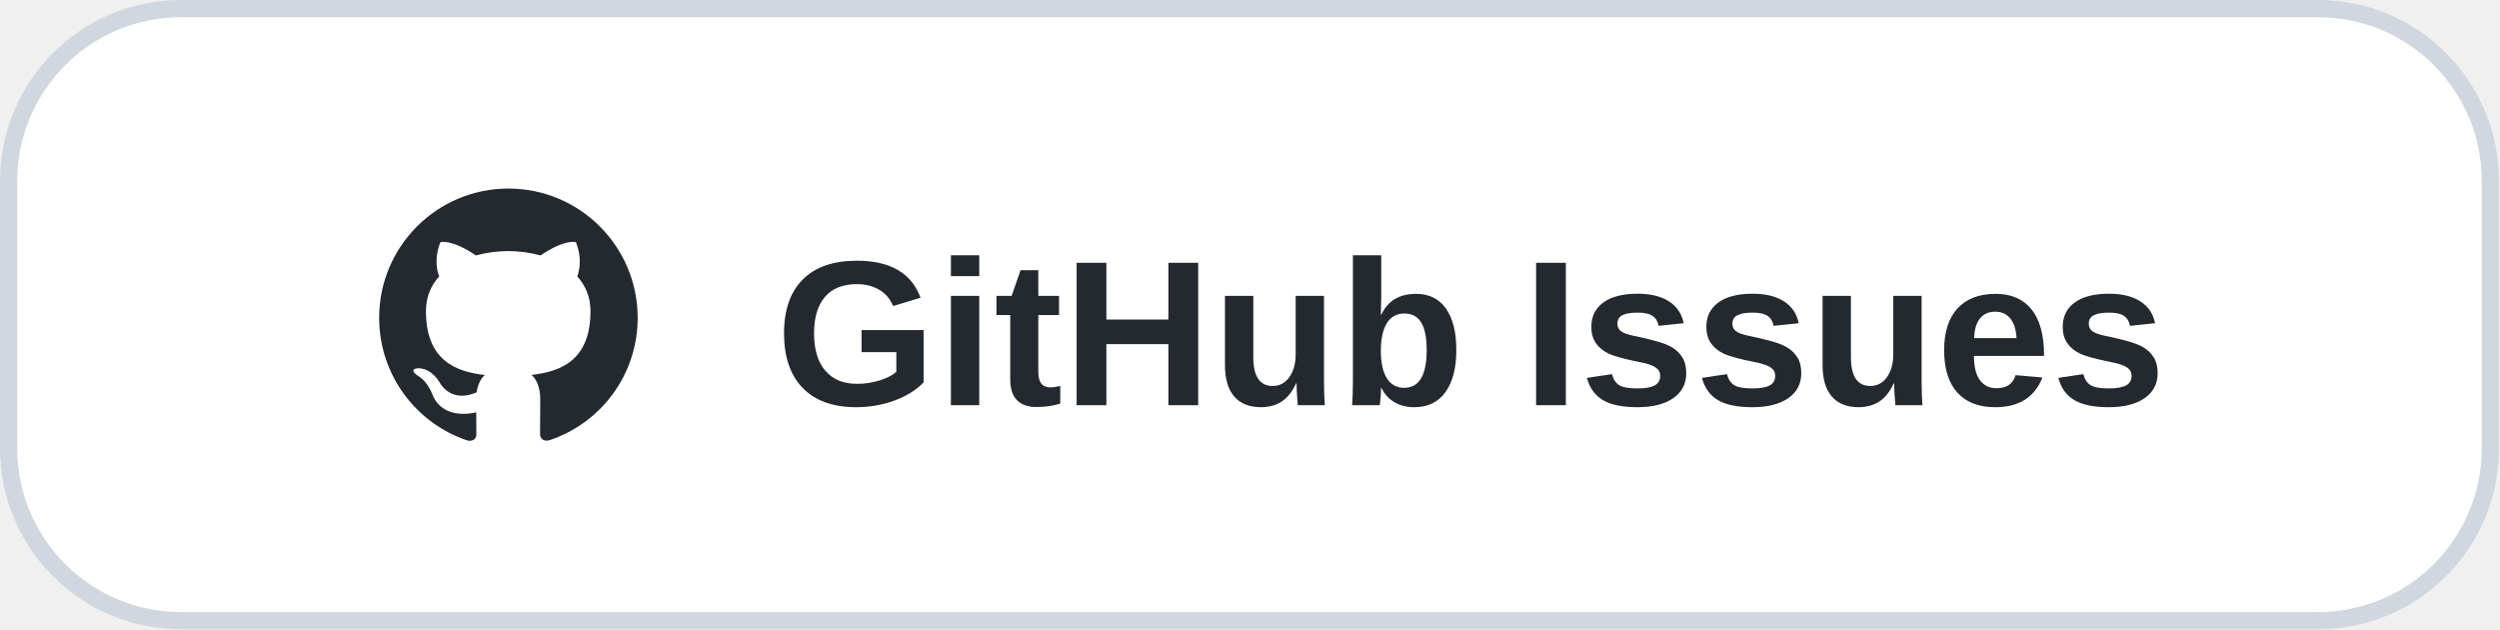
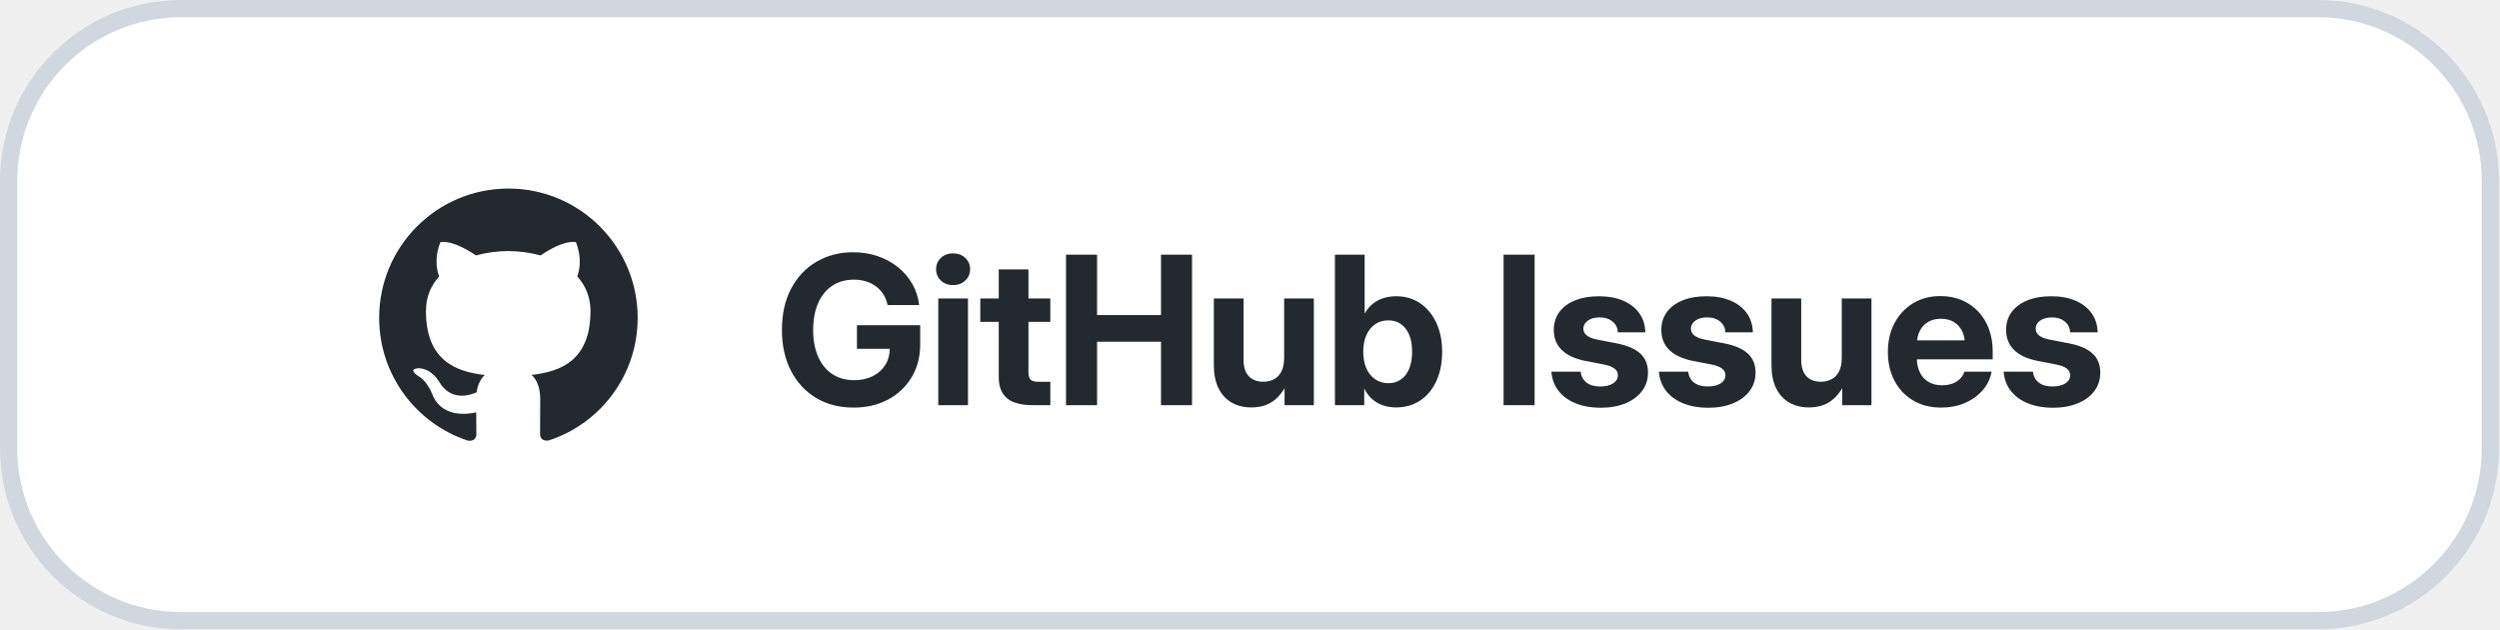
<svg xmlns="http://www.w3.org/2000/svg" width="580" height="146" viewBox="0 0 580 146" fill="none">
  <rect x="2" y="2" width="576" height="142" rx="40" fill="#FFFFFF" stroke="#D0D7DE" stroke-width="4" />
  <g transform="translate(88 43) scale(2.5)" fill="#24292F">
    <path d="M12 .297c-6.63 0-12 5.373-12 12 0 5.303 3.438 9.8 8.205 11.385.6.113.82-.258.82-.577 0-.285-.01-1.04-.015-2.04-3.338.724-4.042-1.61-4.042-1.61C4.422 18.07 3.633 17.7 3.633 17.7c-1.087-.744.084-.729.084-.729 1.205.084 1.838 1.236 1.838 1.236 1.07 1.835 2.809 1.305 3.495.998.108-.776.417-1.305.76-1.605-2.665-.3-5.466-1.332-5.466-5.93 0-1.31.465-2.38 1.235-3.22-.135-.303-.54-1.523.105-3.176 0 0 1.005-.322 3.3 1.23.96-.267 1.98-.399 3-.405 1.02.006 2.04.138 3 .405 2.28-1.552 3.285-1.23 3.285-1.23.645 1.653.24 2.873.12 3.176.765.84 1.23 1.91 1.23 3.22 0 4.61-2.805 5.625-5.475 5.92.42.36.81 1.096.81 2.22 0 1.606-.015 2.896-.015 3.286 0 .315.21.69.825.57C20.565 22.092 24 17.592 24 12.297c0-6.627-5.373-12-12-12" />
  </g>
-   <text x="180" y="94" fill="#24292F" font-family="Segoe UI, Arial, sans-serif" font-size="48" font-weight="700">GitHub Issues</text>
+   <path aria-label="GitHub Issues" fill="#24292F" d="M198.08 94.56Q193.14 94.56 189.4 92.31Q185.66 90.06 183.57 86.01Q181.48 81.95 181.48 76.56Q181.48 70.97 183.63 66.93Q185.79 62.88 189.54 60.7Q193.28 58.52 197.98 58.52Q200.99 58.52 203.63 59.4Q206.27 60.28 208.32 61.91Q210.38 63.54 211.69 65.78Q213 68.03 213.34 70.78H206.01Q205.72 69.44 205.06 68.35Q204.39 67.27 203.38 66.49Q202.37 65.72 201.07 65.3Q199.76 64.88 198.2 64.88Q195.26 64.88 193.14 66.31Q191.02 67.73 189.87 70.35Q188.73 72.96 188.73 76.56Q188.73 80.14 189.88 82.75Q191.03 85.36 193.17 86.78Q195.31 88.2 198.27 88.2Q200.72 88.2 202.57 87.26Q204.43 86.33 205.47 84.66Q206.51 83 206.51 80.79L208.23 80.92H198.89V75.44H213.57V79.89Q213.57 84.23 211.58 87.53Q209.59 90.84 206.11 92.7Q202.62 94.56 198.08 94.56ZM217.77 94V69.25H224.66V94ZM221.2 66.14Q219.49 66.14 218.38 65.09Q217.26 64.04 217.26 62.45Q217.26 60.87 218.38 59.83Q219.49 58.78 221.19 58.78Q222.91 58.78 224.03 59.82Q225.15 60.87 225.15 62.46Q225.15 64.04 224.03 65.09Q222.9 66.14 221.2 66.14ZM243.77 69.25V74.67H227.52V69.25ZM231.8 62.5H238.7V86.35Q238.7 87.61 239.21 88.09Q239.72 88.58 241.11 88.58Q241.7 88.58 242.51 88.58Q243.33 88.58 243.77 88.58V94Q243.14 94 242.02 94Q240.89 94 239.75 94Q235.65 94 233.73 92.4Q231.8 90.81 231.8 87.43ZM247.41 94V59.08H254.62V73.1H269.46V59.08H276.66V94H269.46V79.28H254.62V94ZM290.42 94.52Q287.79 94.52 285.83 93.38Q283.87 92.24 282.8 90.05Q281.73 87.87 281.73 84.75V69.25H288.62V83.48Q288.62 85.96 289.82 87.26Q291.02 88.56 293.18 88.56Q294.6 88.56 295.7 87.97Q296.8 87.39 297.42 86.15Q298.04 84.92 298.04 83V69.25H304.93V94H298.14V87.56H299.32Q298.14 90.83 295.97 92.68Q293.8 94.52 290.42 94.52ZM324 94.52Q322.38 94.52 320.98 94.04Q319.58 93.57 318.48 92.6Q317.38 91.64 316.67 90.2H316.63V94H309.83V59.08H316.72V72.68H316.76Q317.56 71.33 318.64 70.46Q319.72 69.59 321.09 69.16Q322.46 68.73 324.05 68.73Q327.22 68.73 329.62 70.36Q332.01 71.99 333.36 74.89Q334.71 77.79 334.71 81.6Q334.71 85.47 333.38 88.38Q332.05 91.29 329.65 92.9Q327.25 94.52 324 94.52ZM322.21 88.9Q323.9 88.9 325.14 88.04Q326.37 87.18 327.06 85.55Q327.74 83.91 327.74 81.6Q327.74 79.27 327.06 77.65Q326.37 76.04 325.14 75.18Q323.9 74.32 322.21 74.32Q320.47 74.32 319.16 75.22Q317.85 76.12 317.12 77.75Q316.4 79.38 316.4 81.6Q316.4 83.81 317.12 85.45Q317.85 87.09 319.16 87.99Q320.47 88.9 322.21 88.9ZM356.17 59.08V94H348.97V59.08ZM371.5 94.6Q368.29 94.6 365.79 93.61Q363.28 92.63 361.78 90.75Q360.27 88.87 360.06 86.23H366.85Q367.04 87.84 368.21 88.75Q369.37 89.66 371.38 89.66Q373.31 89.66 374.41 88.93Q375.5 88.2 375.5 87.05Q375.5 86.08 374.66 85.47Q373.82 84.87 372.3 84.57L367.96 83.73Q364.36 83.03 362.49 81.21Q360.62 79.39 360.62 76.53Q360.62 74.18 361.89 72.42Q363.17 70.67 365.53 69.7Q367.88 68.73 371.1 68.73Q374.31 68.73 376.7 69.75Q379.1 70.77 380.45 72.64Q381.8 74.51 381.87 77.1H375.48Q375.45 75.61 374.3 74.63Q373.14 73.64 371.3 73.64Q369.52 73.64 368.51 74.39Q367.49 75.15 367.49 76.25Q367.49 77.21 368.29 77.83Q369.08 78.44 370.5 78.74L375.19 79.65Q378.94 80.39 380.71 82.04Q382.49 83.69 382.49 86.43Q382.49 88.9 381.09 90.74Q379.7 92.58 377.22 93.59Q374.74 94.6 371.5 94.6ZM396.46 94.6Q393.25 94.6 390.75 93.61Q388.25 92.63 386.74 90.75Q385.23 88.87 385.02 86.23H391.81Q392 87.84 393.17 88.75Q394.33 89.66 396.34 89.66Q398.27 89.66 399.37 88.93Q400.46 88.2 400.46 87.05Q400.46 86.08 399.62 85.47Q398.78 84.87 397.26 84.57L392.92 83.73Q389.32 83.03 387.45 81.21Q385.58 79.39 385.58 76.53Q385.58 74.18 386.86 72.42Q388.13 70.67 390.49 69.7Q392.84 68.73 396.06 68.73Q399.27 68.73 401.67 69.75Q404.06 70.77 405.41 72.64Q406.76 74.51 406.83 77.1H400.44Q400.41 75.61 399.26 74.63Q398.1 73.64 396.26 73.64Q394.48 73.64 393.47 74.39Q392.45 75.15 392.45 76.25Q392.45 77.21 393.25 77.83Q394.04 78.44 395.46 78.74L400.15 79.65Q403.9 80.39 405.68 82.04Q407.45 83.69 407.45 86.43Q407.45 88.9 406.05 90.74Q404.66 92.58 402.18 93.59Q399.7 94.6 396.46 94.6ZM419.84 94.52Q417.22 94.52 415.25 93.38Q413.29 92.24 412.22 90.05Q411.15 87.87 411.15 84.75V69.25H418.05V83.48Q418.05 85.96 419.24 87.26Q420.44 88.56 422.6 88.56Q424.03 88.56 425.12 87.97Q426.22 87.39 426.84 86.15Q427.46 84.92 427.46 83V69.25H434.35V94H427.57V87.56H428.74Q427.56 90.83 425.39 92.68Q423.22 94.52 419.84 94.52ZM450.55 94.56Q446.8 94.56 444.01 92.9Q441.22 91.25 439.69 88.32Q438.16 85.4 438.16 81.65Q438.16 77.86 439.72 74.94Q441.28 72.01 444.02 70.35Q446.76 68.69 450.32 68.69Q453.05 68.69 455.28 69.62Q457.51 70.55 459.13 72.27Q460.74 73.98 461.62 76.33Q462.49 78.68 462.49 81.51V83.37H440.63V78.96H459.16L456.05 80Q456.05 78.13 455.37 76.77Q454.68 75.42 453.44 74.68Q452.19 73.95 450.45 73.95Q448.75 73.95 447.5 74.68Q446.25 75.42 445.57 76.77Q444.88 78.13 444.88 80V83.02Q444.88 84.93 445.57 86.37Q446.26 87.8 447.58 88.59Q448.89 89.38 450.75 89.38Q452.1 89.38 453.15 88.99Q454.2 88.6 454.91 87.89Q455.62 87.17 455.93 86.23H462.24Q461.79 88.68 460.15 90.56Q458.51 92.43 456.03 93.5Q453.55 94.56 450.55 94.56ZM476.47 94.6Q473.27 94.6 470.77 93.61Q468.26 92.63 466.75 90.75Q465.25 88.87 465.03 86.23H471.83Q472.02 87.84 473.18 88.75Q474.35 89.66 476.36 89.66Q478.29 89.66 479.38 88.93Q480.48 88.2 480.48 87.05Q480.48 86.08 479.64 85.47Q478.8 84.87 477.27 84.57L472.93 83.73Q469.34 83.03 467.47 81.21Q465.6 79.39 465.6 76.53Q465.6 74.18 466.87 72.42Q468.15 70.67 470.5 69.7Q472.86 68.73 476.08 68.73Q479.29 68.73 481.68 69.75Q484.07 70.77 485.43 72.64Q486.78 74.51 486.85 77.1H480.45Q480.43 75.61 479.27 74.63Q478.11 73.64 476.28 73.64Q474.5 73.64 473.48 74.39Q472.47 75.15 472.47 76.25Q472.47 77.21 473.26 77.83Q474.06 78.44 475.47 78.74L480.17 79.65Q483.92 80.39 485.69 82.04Q487.46 83.69 487.46 86.43Q487.46 88.9 486.07 90.74Q484.67 92.58 482.19 93.59Q479.71 94.6 476.47 94.6Z" />
</svg>
